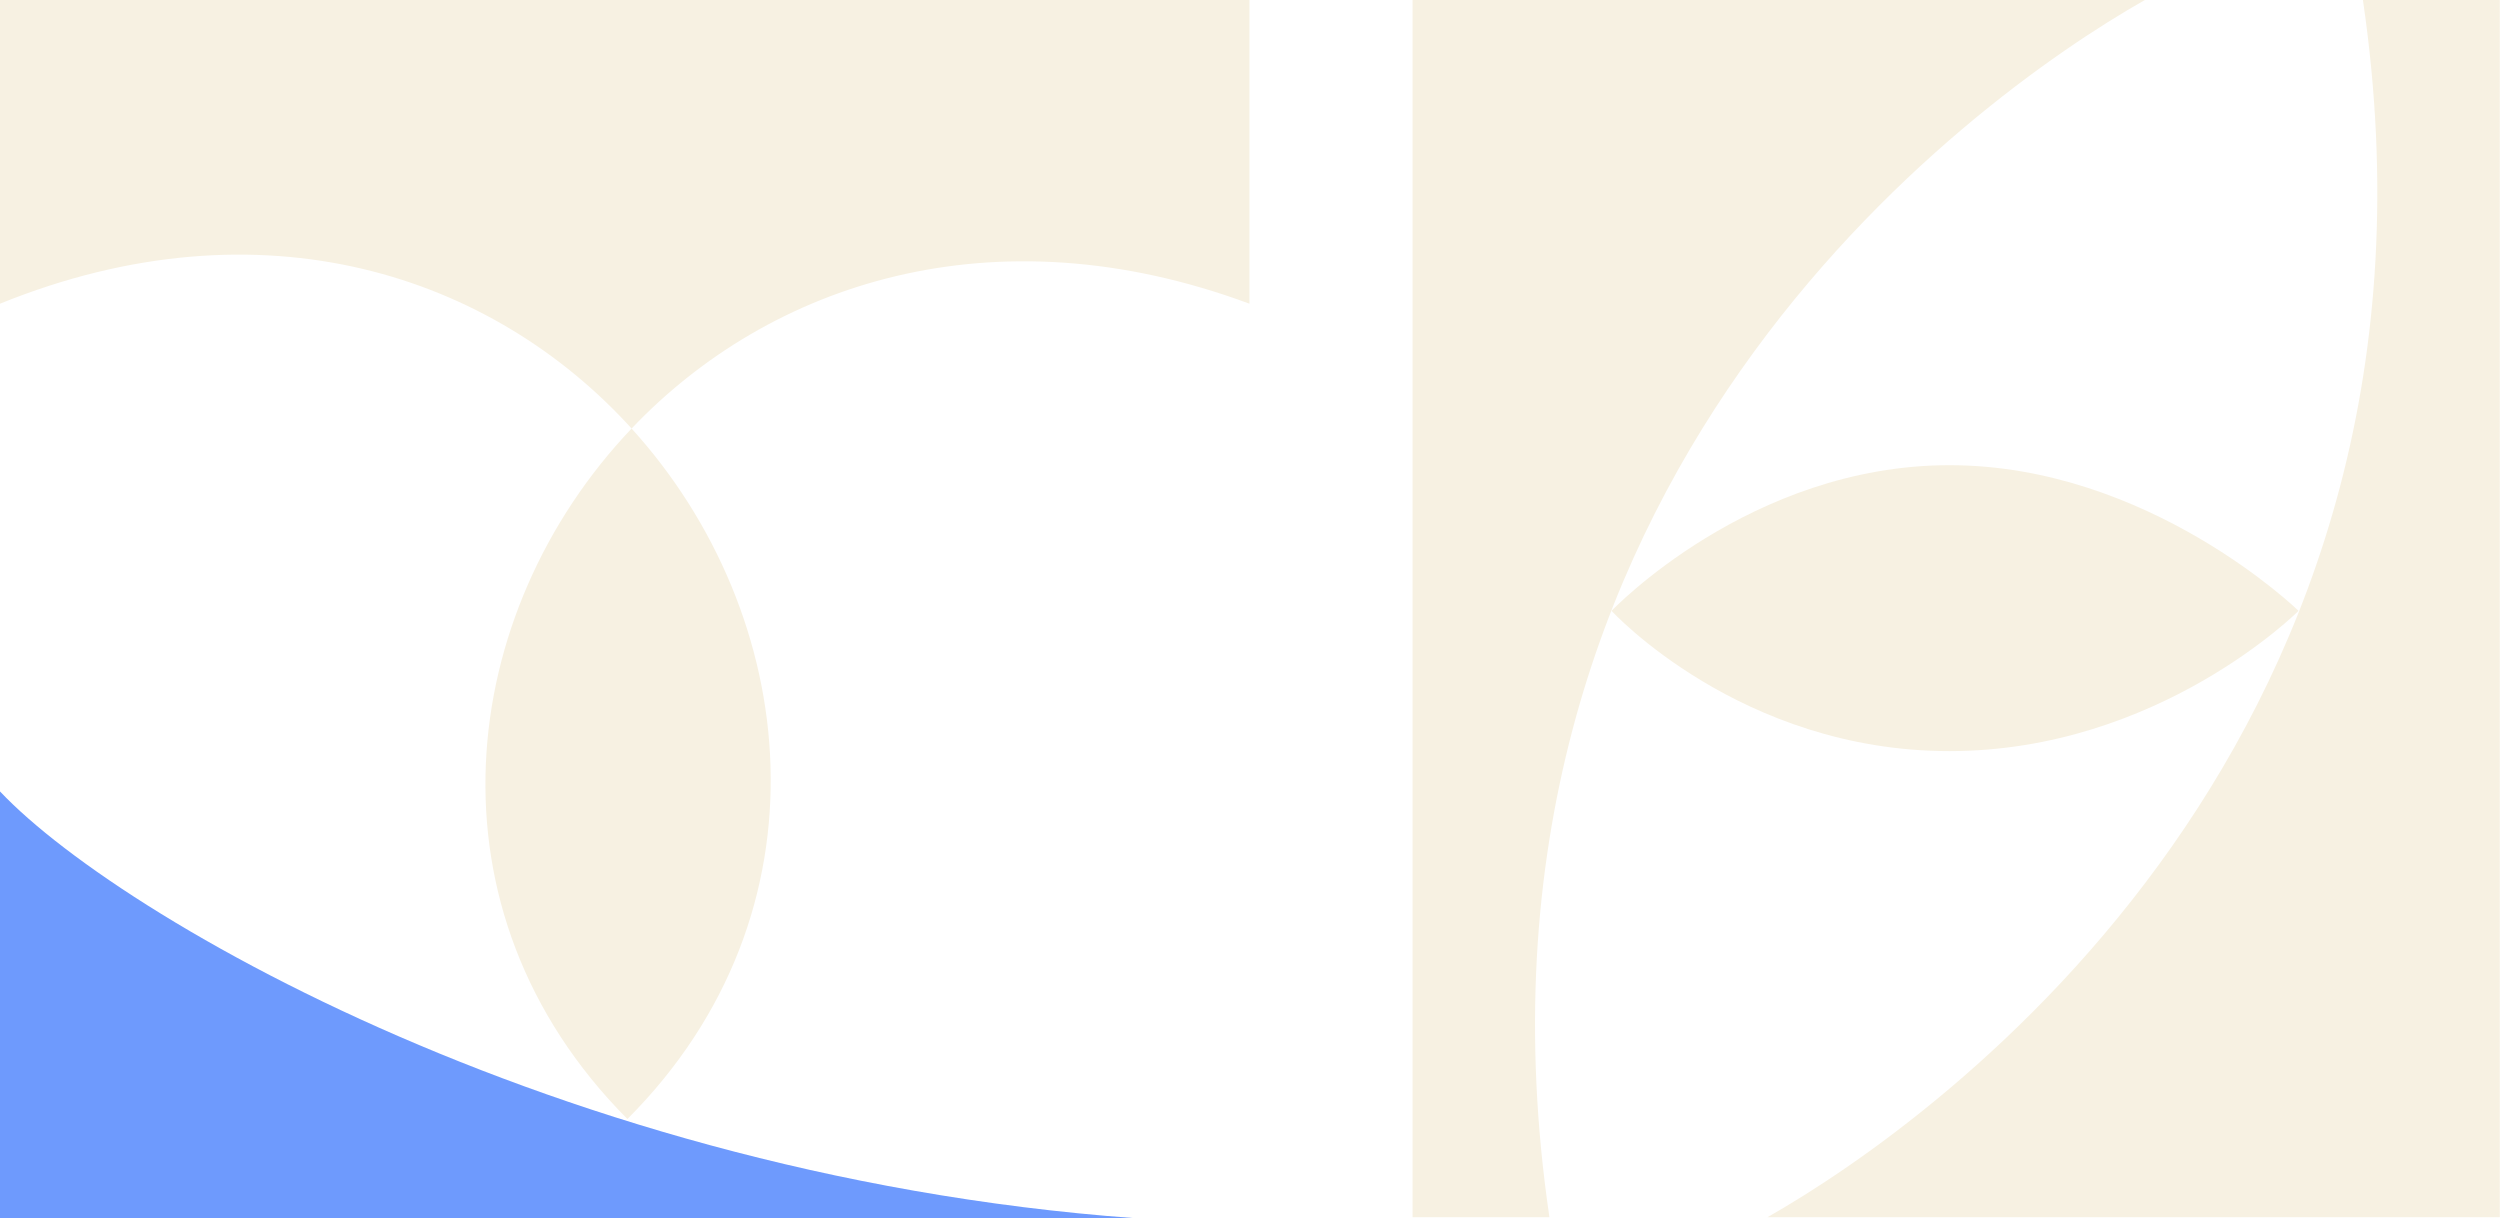
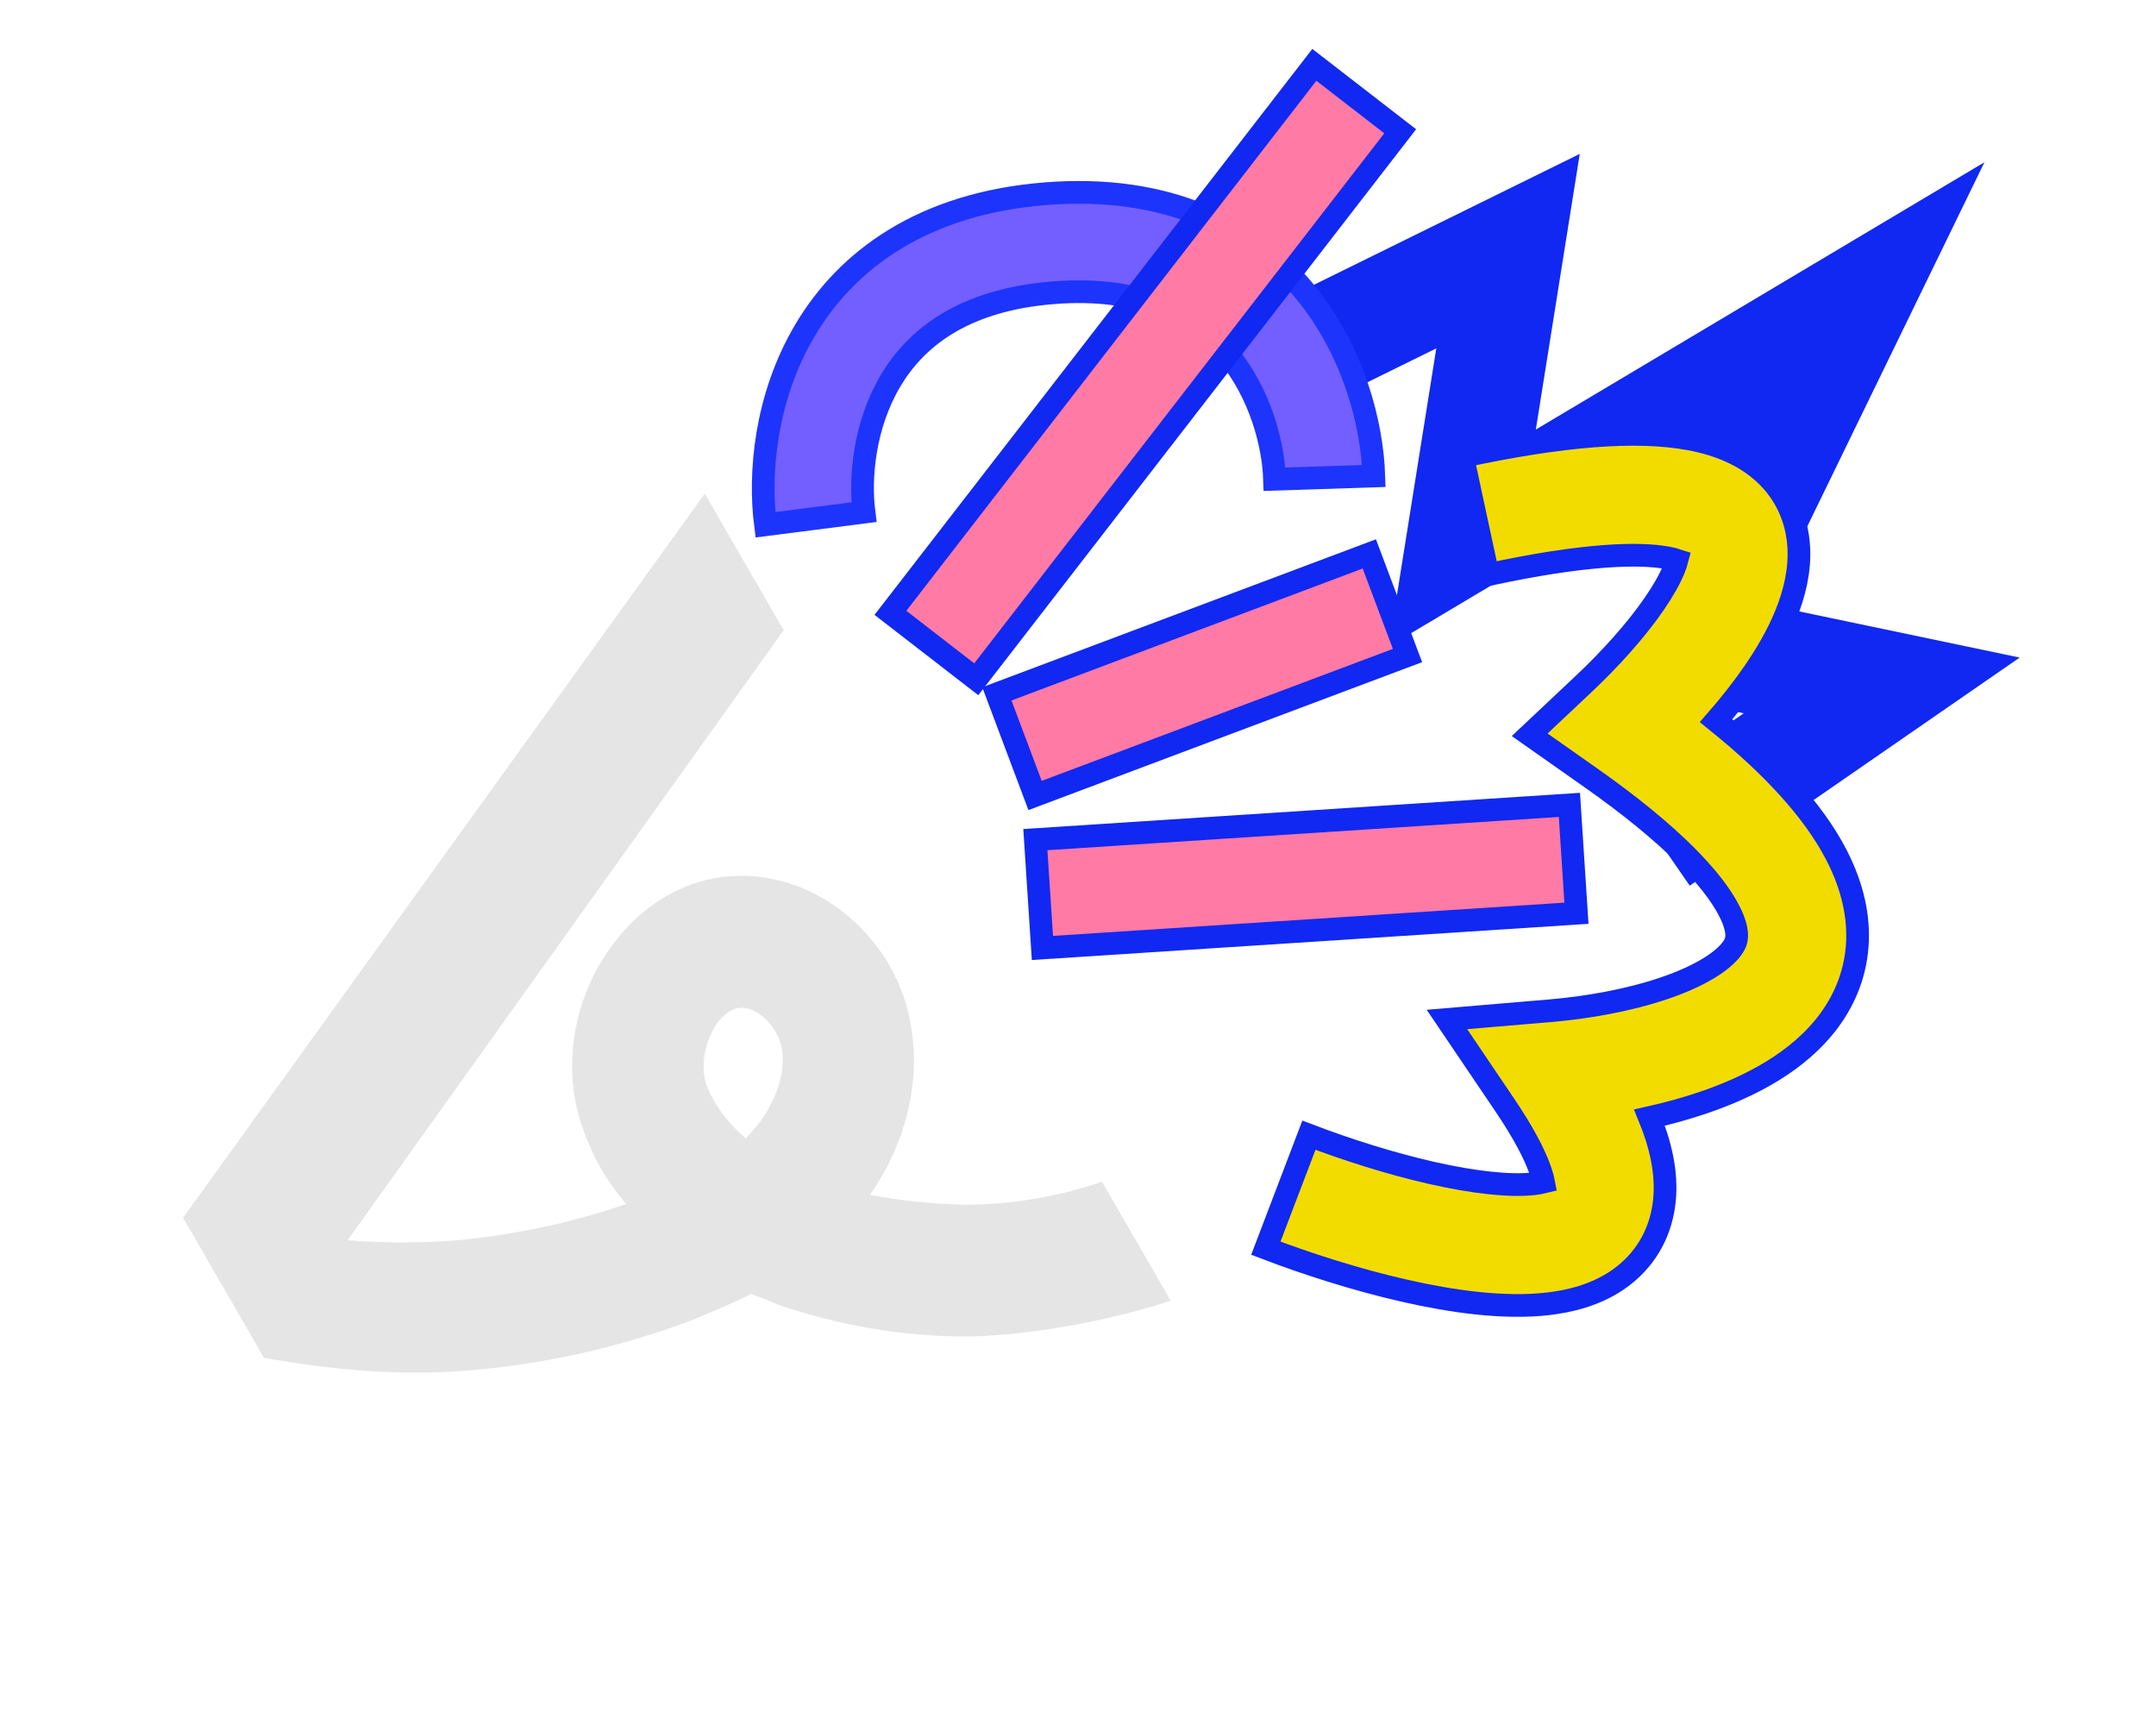
- <svg xmlns="http://www.w3.org/2000/svg" viewBox="0 0 1614 786" fill="none">
-   <g>
-     <path d="M1384.71 0.004L911.953 0.004L911.953 785.809H1000.3C930.759 311.317 1270.78 64.713 1384.71 0.004Z" fill="#F7F1E2" />
-     <path d="M1141.1 785.809L1613.86 785.809L1613.86 0.003L1525.5 0.003C1595.05 474.495 1255.03 721.1 1141.1 785.809Z" fill="#F7F1E2" />
-     <path d="M-1.21915e-05 510.951L0 789.859L806.637 789.859C405.55 782.347 81.833 597.66 -1.21915e-05 510.951Z" fill="#6E9AFD" />
-     <path d="M806.637 0.002L806.637 196.069C641.323 134.743 496.895 182.907 407.756 276.657C516.913 396.956 538.655 588.623 405.054 722.445C270.648 587.282 294.851 395.402 407.756 276.657C318.185 177.944 169.757 127.285 -2.30087e-05 196.069L2.69985e-06 0.002L806.637 0.002Z" fill="#F7F1E2" />
-     <path d="M1258.56 300.324C1387.31 300.324 1483.95 394.357 1483.95 394.357C1483.95 394.357 1393.68 484.916 1258.56 484.916C1123.45 484.916 1040.41 394.357 1040.41 394.357C1040.41 394.357 1129.81 300.324 1258.56 300.324Z" fill="#F7F1E2" />
-   </g>
+ <svg xmlns="http://www.w3.org/2000/svg" width="95" height="76" viewBox="0 0 95 76" fill="none">
+   <path fillRule="evenodd" clipRule="evenodd" d="M86.258 8.435L67.011 19.902L68.963 7.656L57.599 13.251L59.319 16.745L63.933 14.473L61.855 27.506L77.055 18.45L71.531 29.805L78.077 31.175L72.368 35.122L74.582 38.325L87.75 29.222L77.217 27.017L86.258 8.435Z" fill="#1028F1" stroke="#1028F1" strokeWidth="1.56" />
+   <path fillRule="evenodd" clipRule="evenodd" d="M39.238 16.781C38.077 18.739 37.878 21.064 38.07 22.564L33.728 23.12C33.443 20.892 33.704 17.532 35.473 14.549C37.318 11.437 40.673 8.967 46.049 8.536C51.424 8.105 55.13 10.009 57.447 12.787C59.669 15.451 60.462 18.727 60.535 20.971L56.16 21.114C56.111 19.602 55.544 17.339 54.086 15.591C52.723 13.957 50.428 12.576 46.398 12.899C42.369 13.223 40.323 14.951 39.238 16.781Z" fill="#735FFF" stroke="#1D34FC" strokeWidth="1.5" />
+   <path fillRule="evenodd" clipRule="evenodd" d="M73.342 43.535C71.787 44.065 69.959 44.392 68.284 44.533L63.757 44.916L66.302 48.68C67.124 49.895 67.595 50.813 67.838 51.476C67.935 51.742 67.986 51.941 68.013 52.081C67.909 52.107 67.771 52.133 67.591 52.153C66.552 52.271 64.973 52.105 63.077 51.675C61.237 51.257 59.311 50.639 57.675 50.015L55.777 54.993C57.595 55.686 59.764 56.385 61.898 56.869C63.977 57.342 66.253 57.665 68.189 57.446C69.165 57.336 70.259 57.067 71.218 56.432C72.256 55.743 73.016 54.695 73.273 53.351C73.511 52.106 73.276 50.836 72.84 49.645C72.791 49.511 72.739 49.377 72.683 49.24C73.487 49.06 74.288 48.84 75.06 48.577C77.048 47.9 79.248 46.799 80.605 44.953C81.322 43.977 81.796 42.8 81.847 41.454C81.897 40.129 81.531 38.824 80.87 37.575C79.882 35.711 78.138 33.785 75.615 31.752C76.208 31.072 76.773 30.359 77.271 29.637C78.272 28.184 79.373 26.172 79.259 24.112C79.194 22.942 78.734 21.783 77.758 20.874C76.843 20.021 75.669 19.57 74.466 19.344C72.115 18.903 68.818 19.169 64.445 20.11L65.566 25.318C69.775 24.411 72.213 24.341 73.483 24.58C73.659 24.613 73.793 24.648 73.893 24.681C73.865 24.788 73.821 24.92 73.756 25.078C73.581 25.504 73.292 26.023 72.885 26.614C72.069 27.798 70.929 29.054 69.781 30.134L67.402 32.373L70.075 34.252C73.731 36.823 75.469 38.761 76.162 40.069C76.49 40.686 76.531 41.064 76.524 41.252C76.518 41.42 76.469 41.586 76.313 41.798C75.924 42.327 74.979 42.977 73.342 43.535Z" fill="#F2DC00" stroke="#1028F1" strokeWidth="1.5" />
+   <path fillRule="evenodd" clipRule="evenodd" d="M45.932 41.765L69.463 40.235L69.153 35.462L45.621 36.992L45.932 41.765Z" fill="#FF7AA5" stroke="#1028F1" strokeWidth="1.5" />
+   <path fillRule="evenodd" clipRule="evenodd" d="M45.608 35.047L62.019 28.881L60.336 24.404L43.925 30.57L45.608 35.047Z" fill="#FF7AA5" stroke="#1028F1" strokeWidth="1.5" />
+   <path fillRule="evenodd" clipRule="evenodd" d="M43.018 29.927L61.697 5.784L57.914 2.857L39.235 27L43.018 29.927Z" fill="#FF7AA5" stroke="#1028F1" strokeWidth="1.5" />
+   <path d="M51.584 57.305C49.025 58.162 45.153 58.896 42.401 58.881C39.649 58.865 36.989 58.382 34.428 57.532C33.954 57.34 33.542 57.163 33.091 57.01C32.292 57.419 31.371 57.796 30.411 58.195C27.386 59.32 24.237 60.051 21.041 60.344C17.807 60.658 14.798 60.377 11.632 59.824L8.068 53.652L31.055 21.748L34.529 27.765L15.317 54.643C17.052 54.779 18.759 54.777 20.476 54.614C22.91 54.347 25.31 53.842 27.591 53.042C26.664 51.973 26.03 50.786 25.613 49.526C24.779 47.006 25.261 43.985 26.913 41.737C28.283 39.807 30.34 38.619 32.547 38.587C34.393 38.557 36.203 39.271 37.649 40.61C38.967 41.817 39.869 43.469 40.133 45.181C40.583 47.664 39.922 50.374 38.331 52.639C39.672 52.9 41.046 53.038 42.414 53.076C44.543 53.089 46.61 52.724 48.558 52.065L51.584 57.305ZM32.86 50.156C32.916 50.072 32.993 50.027 33.048 49.944C34.105 48.816 34.66 47.357 34.449 46.184C34.273 45.251 33.419 44.399 32.696 44.402C32.173 44.393 31.836 44.795 31.592 45.091C31.056 45.866 30.861 46.962 31.109 47.751C31.301 48.261 31.716 49.16 32.86 50.156Z" fill="#E5E5E5" />
</svg>
